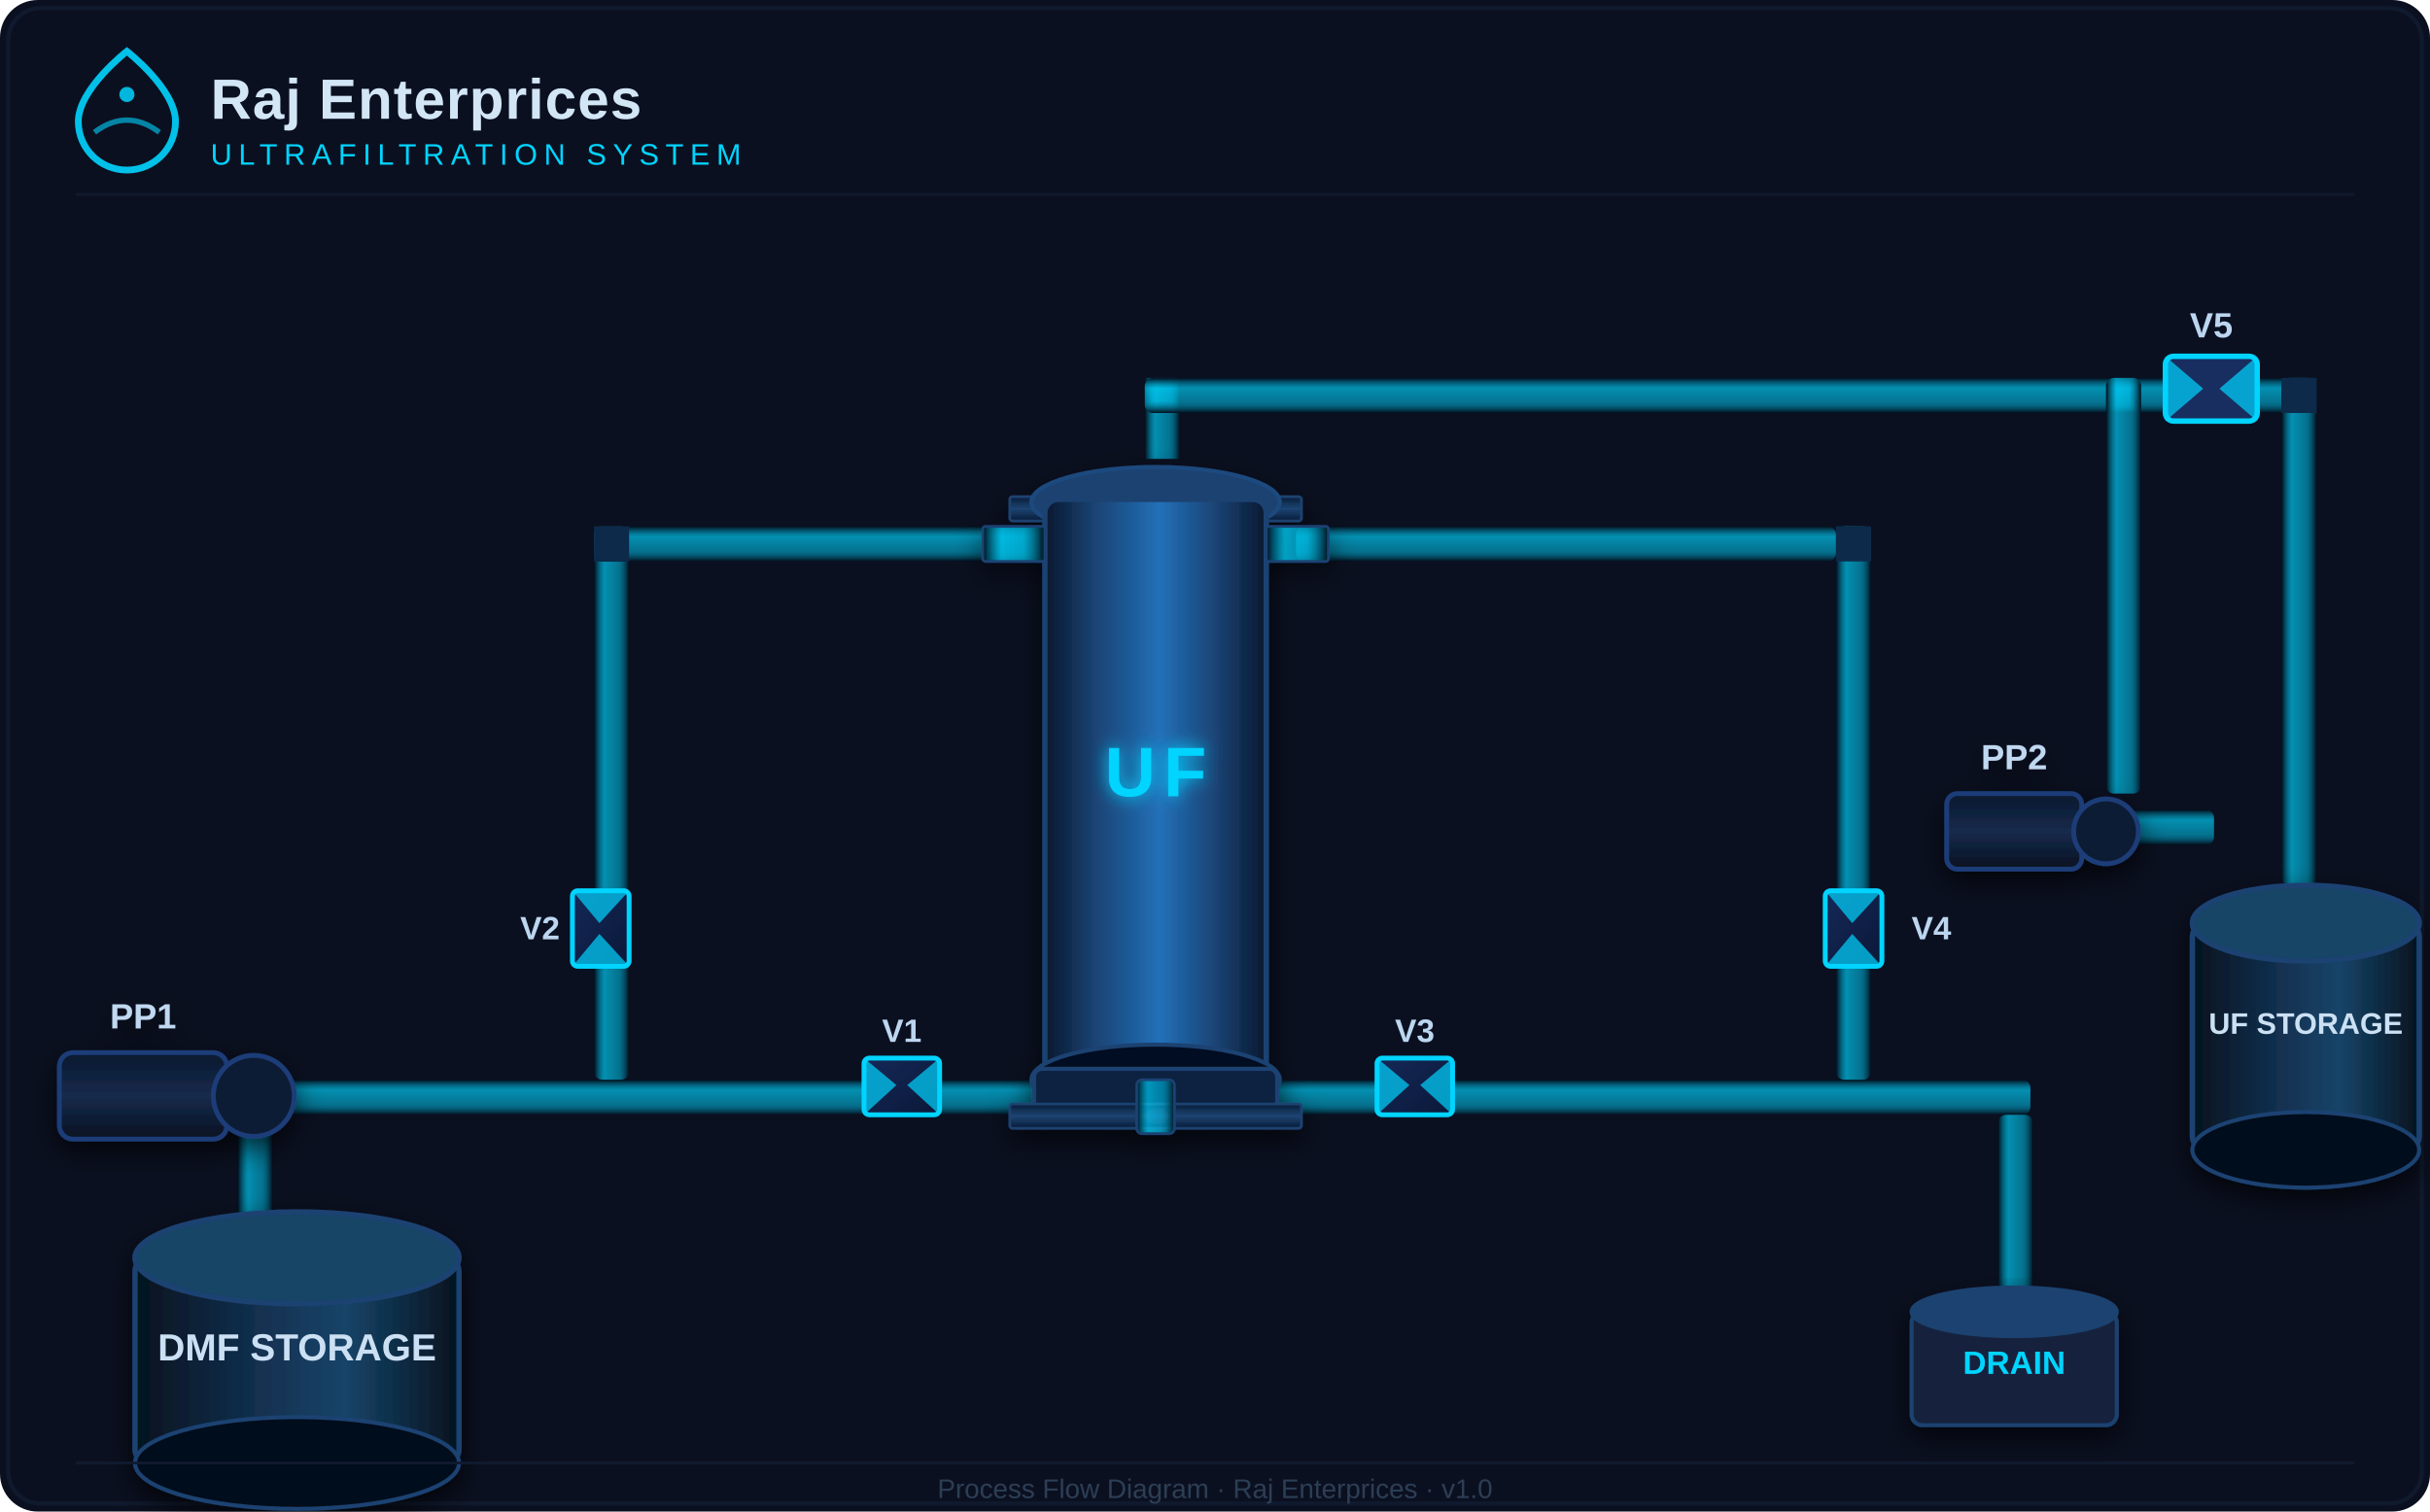
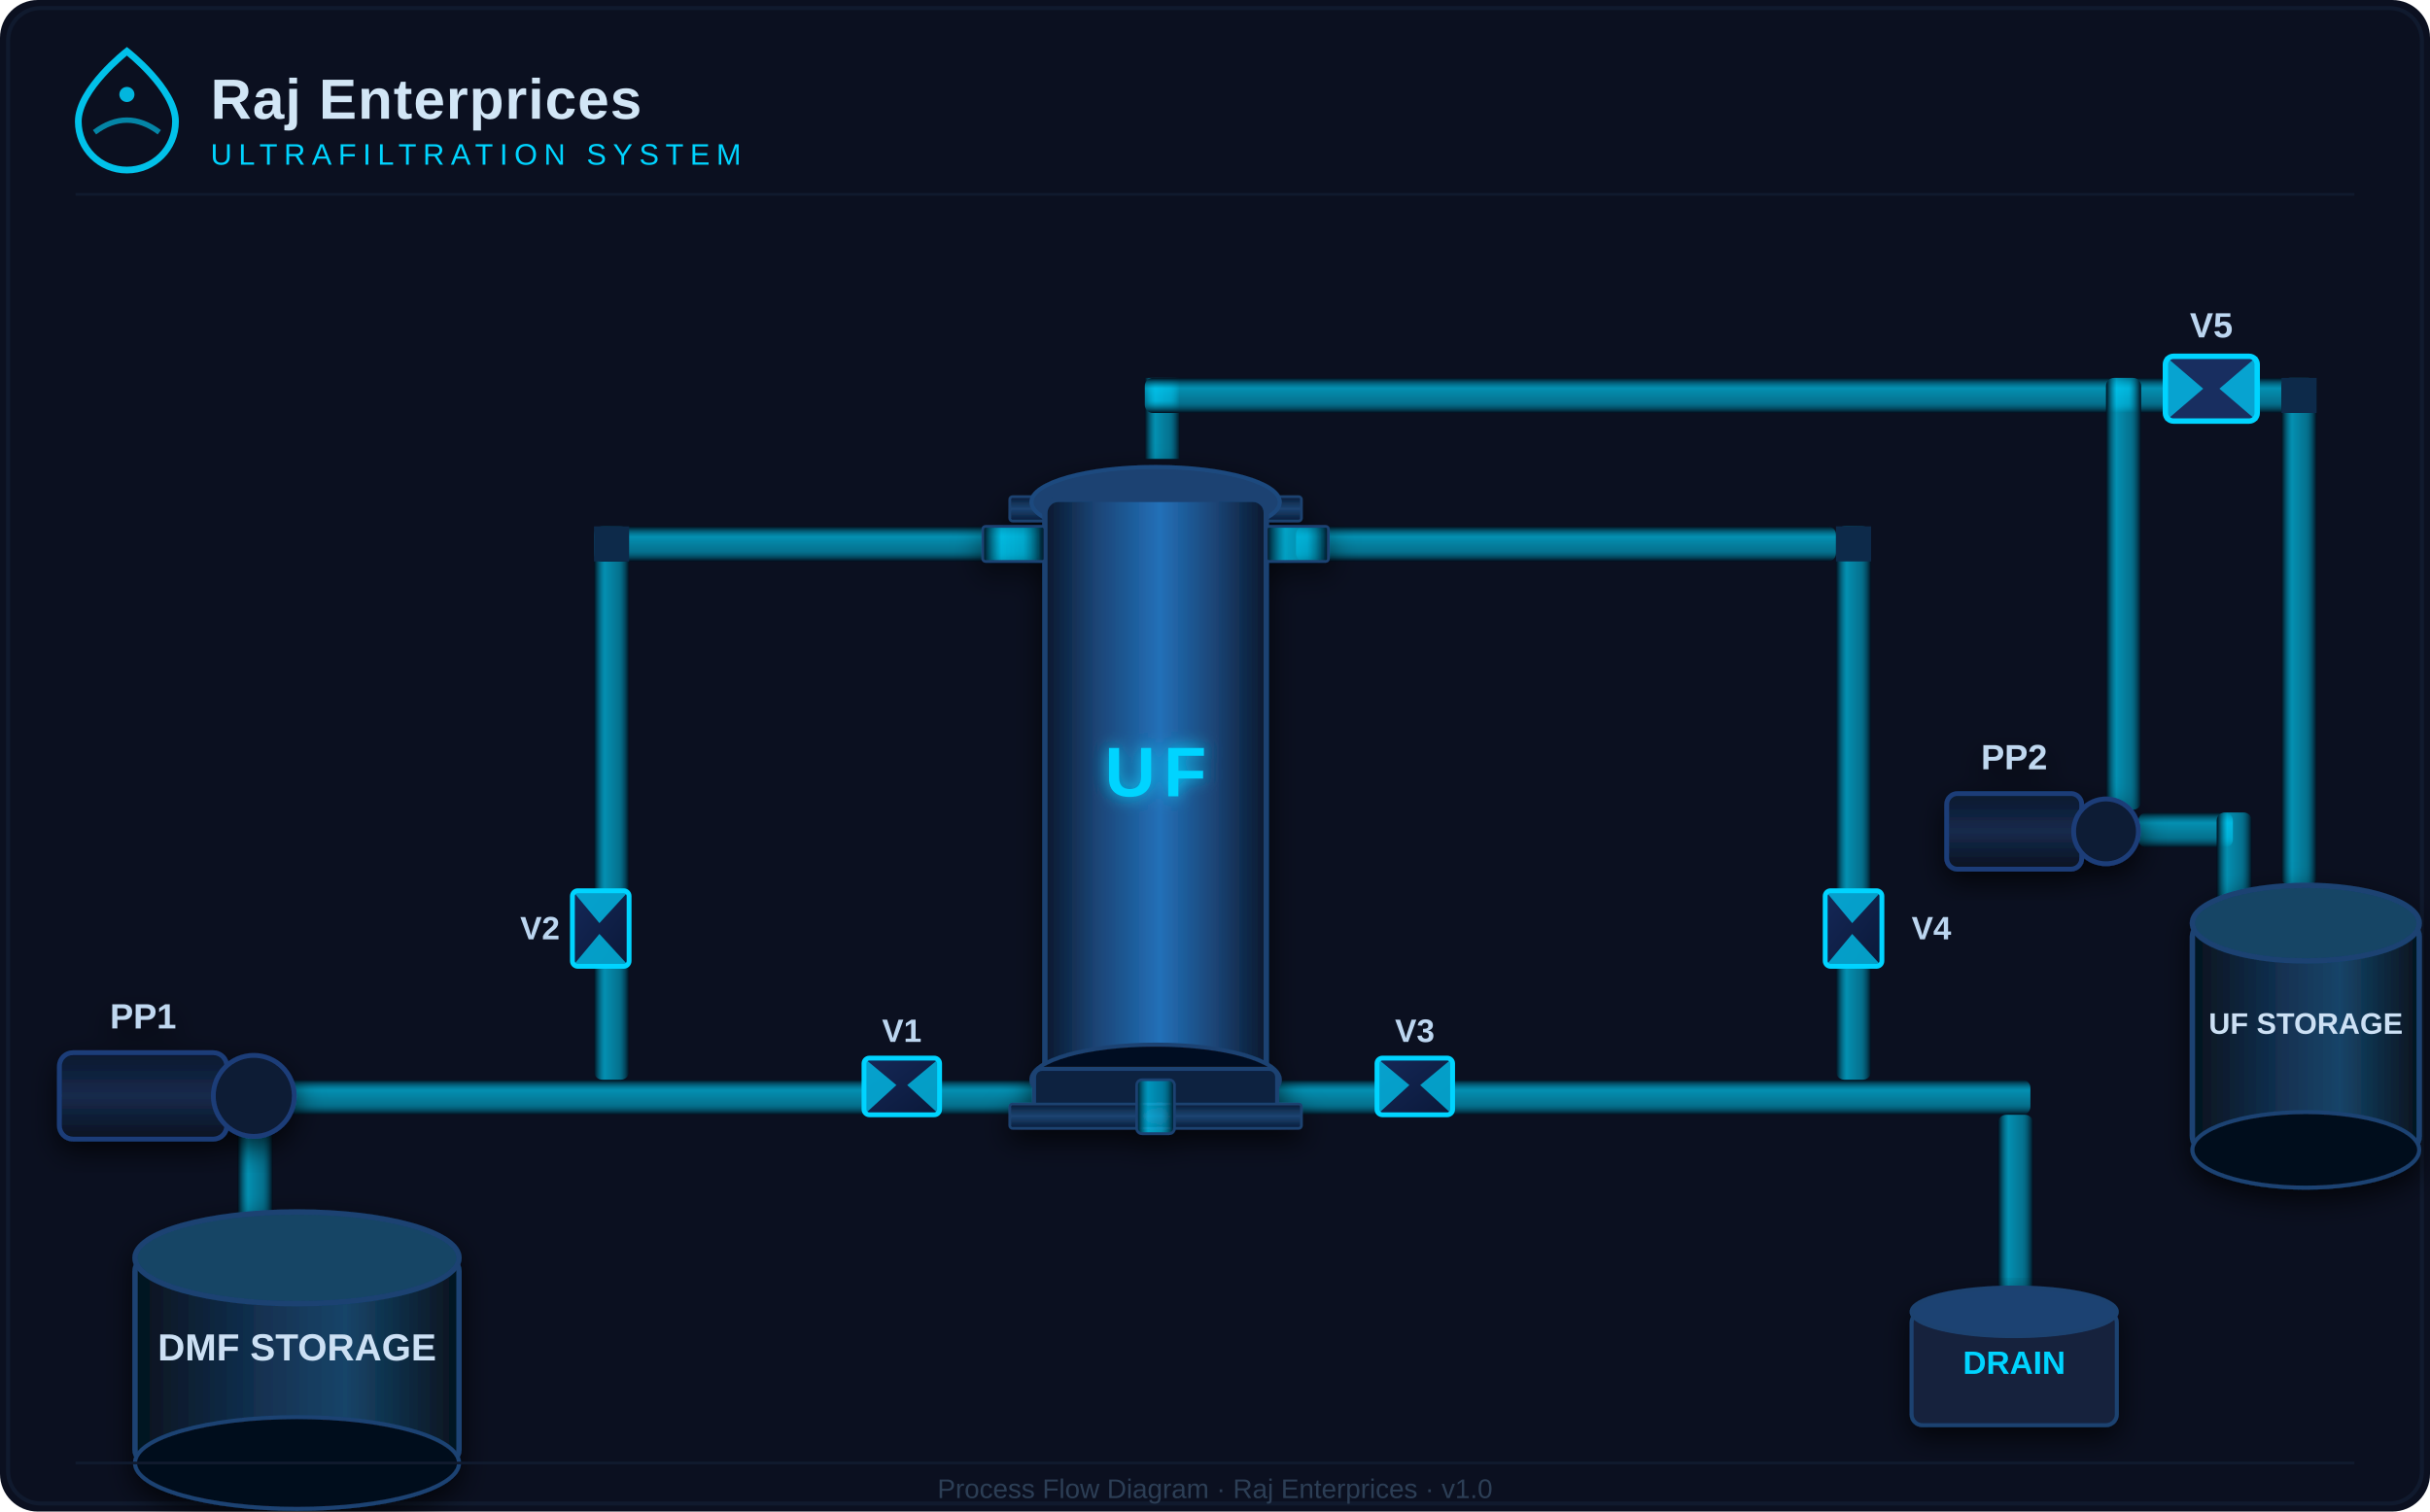
<svg xmlns="http://www.w3.org/2000/svg" width="900" height="560" viewBox="0 0 900 560" font-family="Segoe UI,Arial,sans-serif">
  <defs>
    <linearGradient id="pH" x1="0" y1="0" x2="0" y2="1">
      <stop offset="0%" stop-color="#030e1c" />
      <stop offset="30%" stop-color="#00d4ff" stop-opacity=".65" />
      <stop offset="65%" stop-color="#00d4ff" stop-opacity=".52" />
      <stop offset="100%" stop-color="#030e1c" />
    </linearGradient>
    <linearGradient id="pV" x1="0" y1="0" x2="1" y2="0">
      <stop offset="0%" stop-color="#030e1c" />
      <stop offset="30%" stop-color="#00d4ff" stop-opacity=".65" />
      <stop offset="65%" stop-color="#00d4ff" stop-opacity=".52" />
      <stop offset="100%" stop-color="#030e1c" />
    </linearGradient>
    <linearGradient id="uf" x1="0" y1="0" x2="1" y2="0">
      <stop offset="0%" stop-color="#07182e" />
      <stop offset="22%" stop-color="#1a4272" />
      <stop offset="52%" stop-color="#2270b8" />
      <stop offset="78%" stop-color="#1a4272" />
      <stop offset="100%" stop-color="#07182e" />
    </linearGradient>
    <linearGradient id="tk" x1="0" y1="0" x2="1" y2="0">
      <stop offset="0%" stop-color="#05131e" />
      <stop offset="38%" stop-color="#123050" />
      <stop offset="65%" stop-color="#164468" />
      <stop offset="100%" stop-color="#05131e" />
    </linearGradient>
    <linearGradient id="fl" x1="0" y1="0" x2="0" y2="1">
      <stop offset="0%" stop-color="#081c38" />
      <stop offset="50%" stop-color="#1c4472" />
      <stop offset="100%" stop-color="#081c38" />
    </linearGradient>
    <linearGradient id="pm" x1="0" y1="0" x2="0" y2="1">
      <stop offset="0%" stop-color="#0a182e" />
      <stop offset="50%" stop-color="#162a4c" />
      <stop offset="100%" stop-color="#071220" />
    </linearGradient>
    <linearGradient id="vl" x1="0" y1="0" x2="1" y2="1">
      <stop offset="0%" stop-color="#152858" />
      <stop offset="100%" stop-color="#0a1838" />
    </linearGradient>
    <filter id="gl" x="-50%" y="-50%" width="200%" height="200%">
      <feGaussianBlur stdDeviation="3" result="b" />
      <feMerge>
        <feMergeNode in="b" />
        <feMergeNode in="SourceGraphic" />
      </feMerge>
    </filter>
    <filter id="sh" x="-15%" y="-15%" width="130%" height="140%">
      <feDropShadow dx="0" dy="4" stdDeviation="5" flood-color="#000" flood-opacity=".7" />
    </filter>
  </defs>
  <rect width="900" height="560" fill="#0b1020" rx="14" />
  <rect x="3" y="3" width="894" height="554" fill="none" stroke="#101a2e" stroke-width="1.5" rx="12" />
  <g transform="translate(28,18)">
    <path d="M19,1C19,1 1,15 1,27C1,37 9,45 19,45C29,45 37,37 37,27C37,15 19,1 19,1Z" fill="none" stroke="#00d4ff" stroke-width="2.5" opacity=".9" />
    <path d="M7,31Q19,22 31,31" fill="none" stroke="#00d4ff" stroke-width="2" opacity=".6" />
    <circle cx="19" cy="17" r="2.8" fill="#00d4ff" opacity=".85" />
    <text x="50" y="26" font-size="21" font-weight="700" fill="#d2e6f6" letter-spacing=".4">Raj Enterprices</text>
    <text x="50" y="43" font-size="11" fill="#00d4ff" letter-spacing="2.4">ULTRAFILTRATION SYSTEM</text>
  </g>
  <line x1="28" y1="72" x2="872" y2="72" stroke="#101a2e" stroke-width="1" />
  <g id="pipes">
    <rect x="88" y="405" width="13" height="60" fill="url(#pV)" rx="3" />
    <rect x="88" y="465" width="20" height="13" fill="url(#pH)" />
    <rect x="105" y="400" width="317" height="13" fill="url(#pH)" rx="3" />
    <rect x="220" y="195" width="13" height="205" fill="url(#pV)" rx="3" />
    <rect x="220" y="195" width="165" height="13" fill="url(#pH)" rx="3" />
    <rect x="424" y="140" width="13" height="30" fill="url(#pV)" />
    <rect x="424" y="140" width="426" height="13" fill="url(#pH)" rx="3" />
-     <rect x="780" y="140" width="13" height="154" fill="url(#pV)" rx="3" />
+     <rect x="780" y="140" width="13" height="160" fill="url(#pV)" rx="3" />
    <rect x="845" y="140" width="13" height="188" fill="url(#pV)" rx="3" />
    <rect x="422" y="400" width="330" height="13" fill="url(#pH)" rx="3" />
    <rect x="740" y="413" width="13" height="65" fill="url(#pV)" rx="3" />
-     <rect x="780" y="300" width="40" height="13" fill="url(#pH)" rx="3" />
+     <rect x="792" y="301" width="35" height="13" fill="url(#pH)" rx="3" />
+     <rect x="821" y="301" width="13" height="35" fill="url(#pV)" rx="3" />
    <rect x="680" y="195" width="13" height="205" fill="url(#pV)" rx="3" />
    <rect x="480" y="195" width="200" height="13" fill="url(#pH)" rx="3" />
    <rect x="220" y="195" width="13" height="13" fill="#0d2a4a" />
    <rect x="845" y="140" width="13" height="13" fill="#0d2a4a" />
    <rect x="680" y="195" width="13" height="13" fill="#0d2a4a" />
  </g>
  <g transform="translate(382,170)" filter="url(#sh)">
    <rect x="-8" y="14" width="108" height="9" fill="url(#fl)" stroke="#1c4270" stroke-width="1" rx="1" />
    <ellipse cx="46" cy="16" rx="46" ry="13" fill="#1a4272" stroke="#1e4a7e" stroke-width="1.5" />
    <rect x="5" y="15" width="82" height="215" fill="url(#uf)" stroke="#1a4272" stroke-width="2" rx="5" />
    <rect x="-18" y="25" width="23" height="13" fill="url(#pV)" stroke="#1a4272" stroke-width="1" rx="1" />
    <rect x="87" y="25" width="23" height="13" fill="url(#pV)" stroke="#1a4272" stroke-width="1" rx="1" />
    <ellipse cx="46" cy="230" rx="46" ry="13" fill="#060f20" stroke="#1a4272" stroke-width="1.5" />
    <rect x="1" y="226" width="90" height="16" rx="3" fill="#0b2040" stroke="#1a4272" stroke-width="1.5" />
    <rect x="-8" y="239" width="108" height="9" fill="url(#fl)" stroke="#1c4270" stroke-width="1" rx="1" />
    <rect x="39" y="230" width="14" height="20" fill="url(#pV)" stroke="#1a4272" stroke-width="1" rx="2" />
    <text x="46" y="125" text-anchor="middle" font-size="26" font-weight="700" fill="#00d4ff" letter-spacing="3" filter="url(#gl)">UF</text>
  </g>
  <g transform="translate(50,450)" filter="url(#sh)">
    <rect x="0" y="16" width="120" height="76" fill="url(#tk)" stroke="#1a4272" stroke-width="2" rx="5" />
    <ellipse cx="60" cy="16" rx="60" ry="17" fill="#164465" stroke="#1a4272" stroke-width="2" />
    <ellipse cx="60" cy="92" rx="60" ry="17" fill="#050e1c" stroke="#1a4272" stroke-width="1.5" />
    <text x="60" y="54" text-anchor="middle" font-size="14" font-weight="700" fill="#cce0f4">DMF STORAGE</text>
  </g>
  <g transform="translate(812,328)" filter="url(#sh)">
    <rect x="0" y="14" width="84" height="84" fill="url(#tk)" stroke="#1a4272" stroke-width="2" rx="5" />
    <ellipse cx="42" cy="14" rx="42" ry="14" fill="#164465" stroke="#1a4272" stroke-width="2" />
    <ellipse cx="42" cy="98" rx="42" ry="14" fill="#050e1c" stroke="#1a4272" stroke-width="1.5" />
    <text x="42" y="55" text-anchor="middle" font-size="11" font-weight="700" fill="#cce0f4">UF STORAGE</text>
  </g>
  <g transform="translate(708,478)" filter="url(#sh)">
    <rect x="0" y="8" width="76" height="42" fill="#16213e" stroke="#1c4270" stroke-width="1.5" rx="4" />
    <ellipse cx="38" cy="8" rx="38" ry="9" fill="#1a4272" stroke="#1c4270" stroke-width="1.5" />
    <text x="38" y="31" text-anchor="middle" font-size="12" font-weight="700" fill="#00d4ff">DRAIN</text>
  </g>
  <g transform="translate(22,386)" filter="url(#sh)">
    <rect x="0" y="4" width="62" height="32" fill="url(#pm)" stroke="#1c3c78" stroke-width="1.8" rx="5" />
    <circle cx="72" cy="20" r="15" fill="#0e1c34" stroke="#1c3c78" stroke-width="1.8" />
    <text x="31" y="-5" text-anchor="middle" font-size="13" font-weight="700" fill="#c0d8f0">PP1</text>
  </g>
  <g transform="translate(721,290)" filter="url(#sh)">
    <rect x="0" y="4" width="50" height="28" fill="url(#pm)" stroke="#1c3c78" stroke-width="1.8" rx="4" />
    <circle cx="59" cy="18" r="12" fill="#0e1c34" stroke="#1c3c78" stroke-width="1.8" />
    <text x="25" y="-5" text-anchor="middle" font-size="13" font-weight="700" fill="#c0d8f0">PP2</text>
  </g>
  <g transform="translate(320,396)">
    <rect x="0" y="-4" width="28" height="21" fill="url(#vl)" stroke="#00d4ff" stroke-width="1.8" rx="2" />
    <polygon points="0,-4 0,17 12,6" fill="#00d4ff" opacity=".7" />
    <polygon points="28,-4 28,17 16,6" fill="#00d4ff" opacity=".7" />
    <text x="14" y="-10" text-anchor="middle" font-size="12" font-weight="700" fill="#bcd6f0">V1</text>
  </g>
  <g transform="translate(216,330)">
    <rect x="-4" y="0" width="21" height="28" fill="url(#vl)" stroke="#00d4ff" stroke-width="1.8" rx="2" />
    <polygon points="-4,0 17,0 6,12" fill="#00d4ff" opacity=".7" />
    <polygon points="-4,28 17,28 6,16" fill="#00d4ff" opacity=".7" />
    <text x="-16" y="18" text-anchor="middle" font-size="12" font-weight="700" fill="#bcd6f0">V2</text>
  </g>
  <g transform="translate(510,396)">
    <rect x="0" y="-4" width="28" height="21" fill="url(#vl)" stroke="#00d4ff" stroke-width="1.8" rx="2" />
    <polygon points="0,-4 0,17 12,6" fill="#00d4ff" opacity=".7" />
    <polygon points="28,-4 28,17 16,6" fill="#00d4ff" opacity=".7" />
    <text x="14" y="-10" text-anchor="middle" font-size="12" font-weight="700" fill="#bcd6f0">V3</text>
  </g>
  <g transform="translate(676,330)">
    <rect x="0" y="0" width="21" height="28" fill="url(#vl)" stroke="#00d4ff" stroke-width="1.8" rx="2" />
    <polygon points="0,0 21,0 10,12" fill="#00d4ff" opacity=".7" />
    <polygon points="0,28 21,28 10,16" fill="#00d4ff" opacity=".7" />
    <text x="32" y="18" text-anchor="start" font-size="12" font-weight="700" fill="#bcd6f0">V4</text>
  </g>
  <g transform="translate(802,132)">
    <rect x="0" y="0" width="34" height="24" fill="#182e60" stroke="#00d4ff" stroke-width="2" rx="3" />
    <polygon points="0,0 0,24 14,12" fill="#00d4ff" opacity=".7" />
    <polygon points="34,0 34,24 20,12" fill="#00d4ff" opacity=".7" />
    <text x="17" y="-7" text-anchor="middle" font-size="13" font-weight="700" fill="#bcd6f0">V5</text>
  </g>
  <line x1="28" y1="542" x2="872" y2="542" stroke="#101a2e" stroke-width="1" />
  <text x="450" y="555" text-anchor="middle" font-size="10" fill="#2c3e55">Process Flow Diagram · Raj Enterprices · v1.0</text>
</svg>
